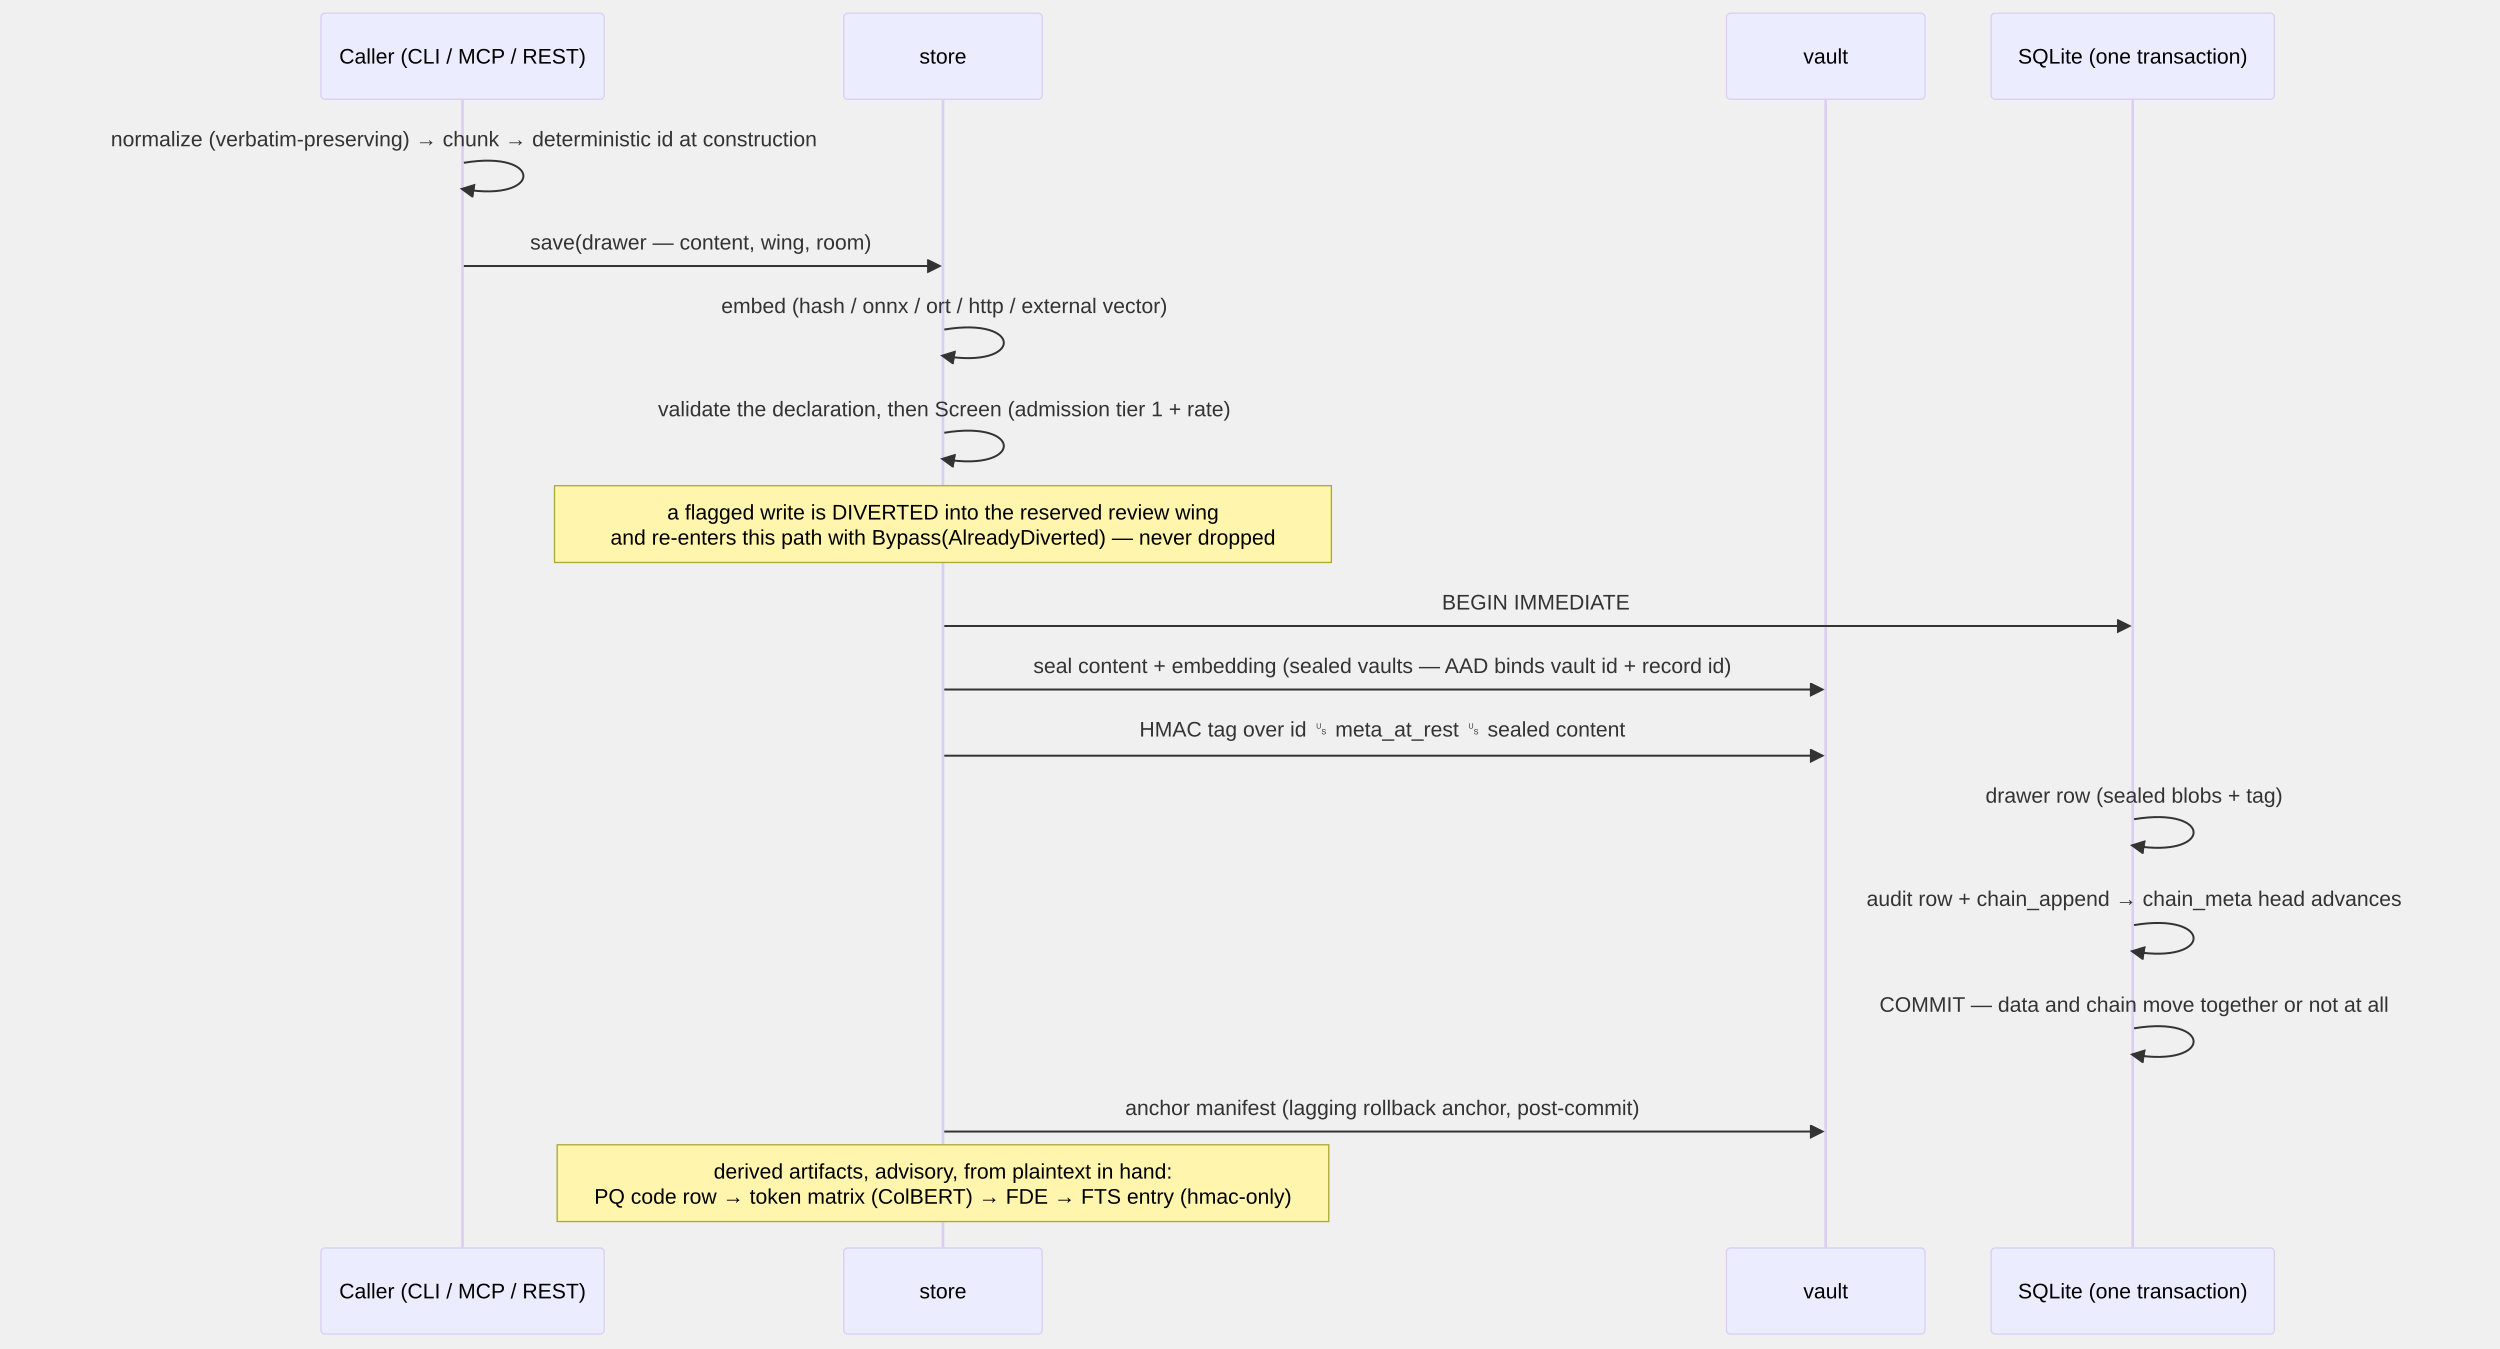
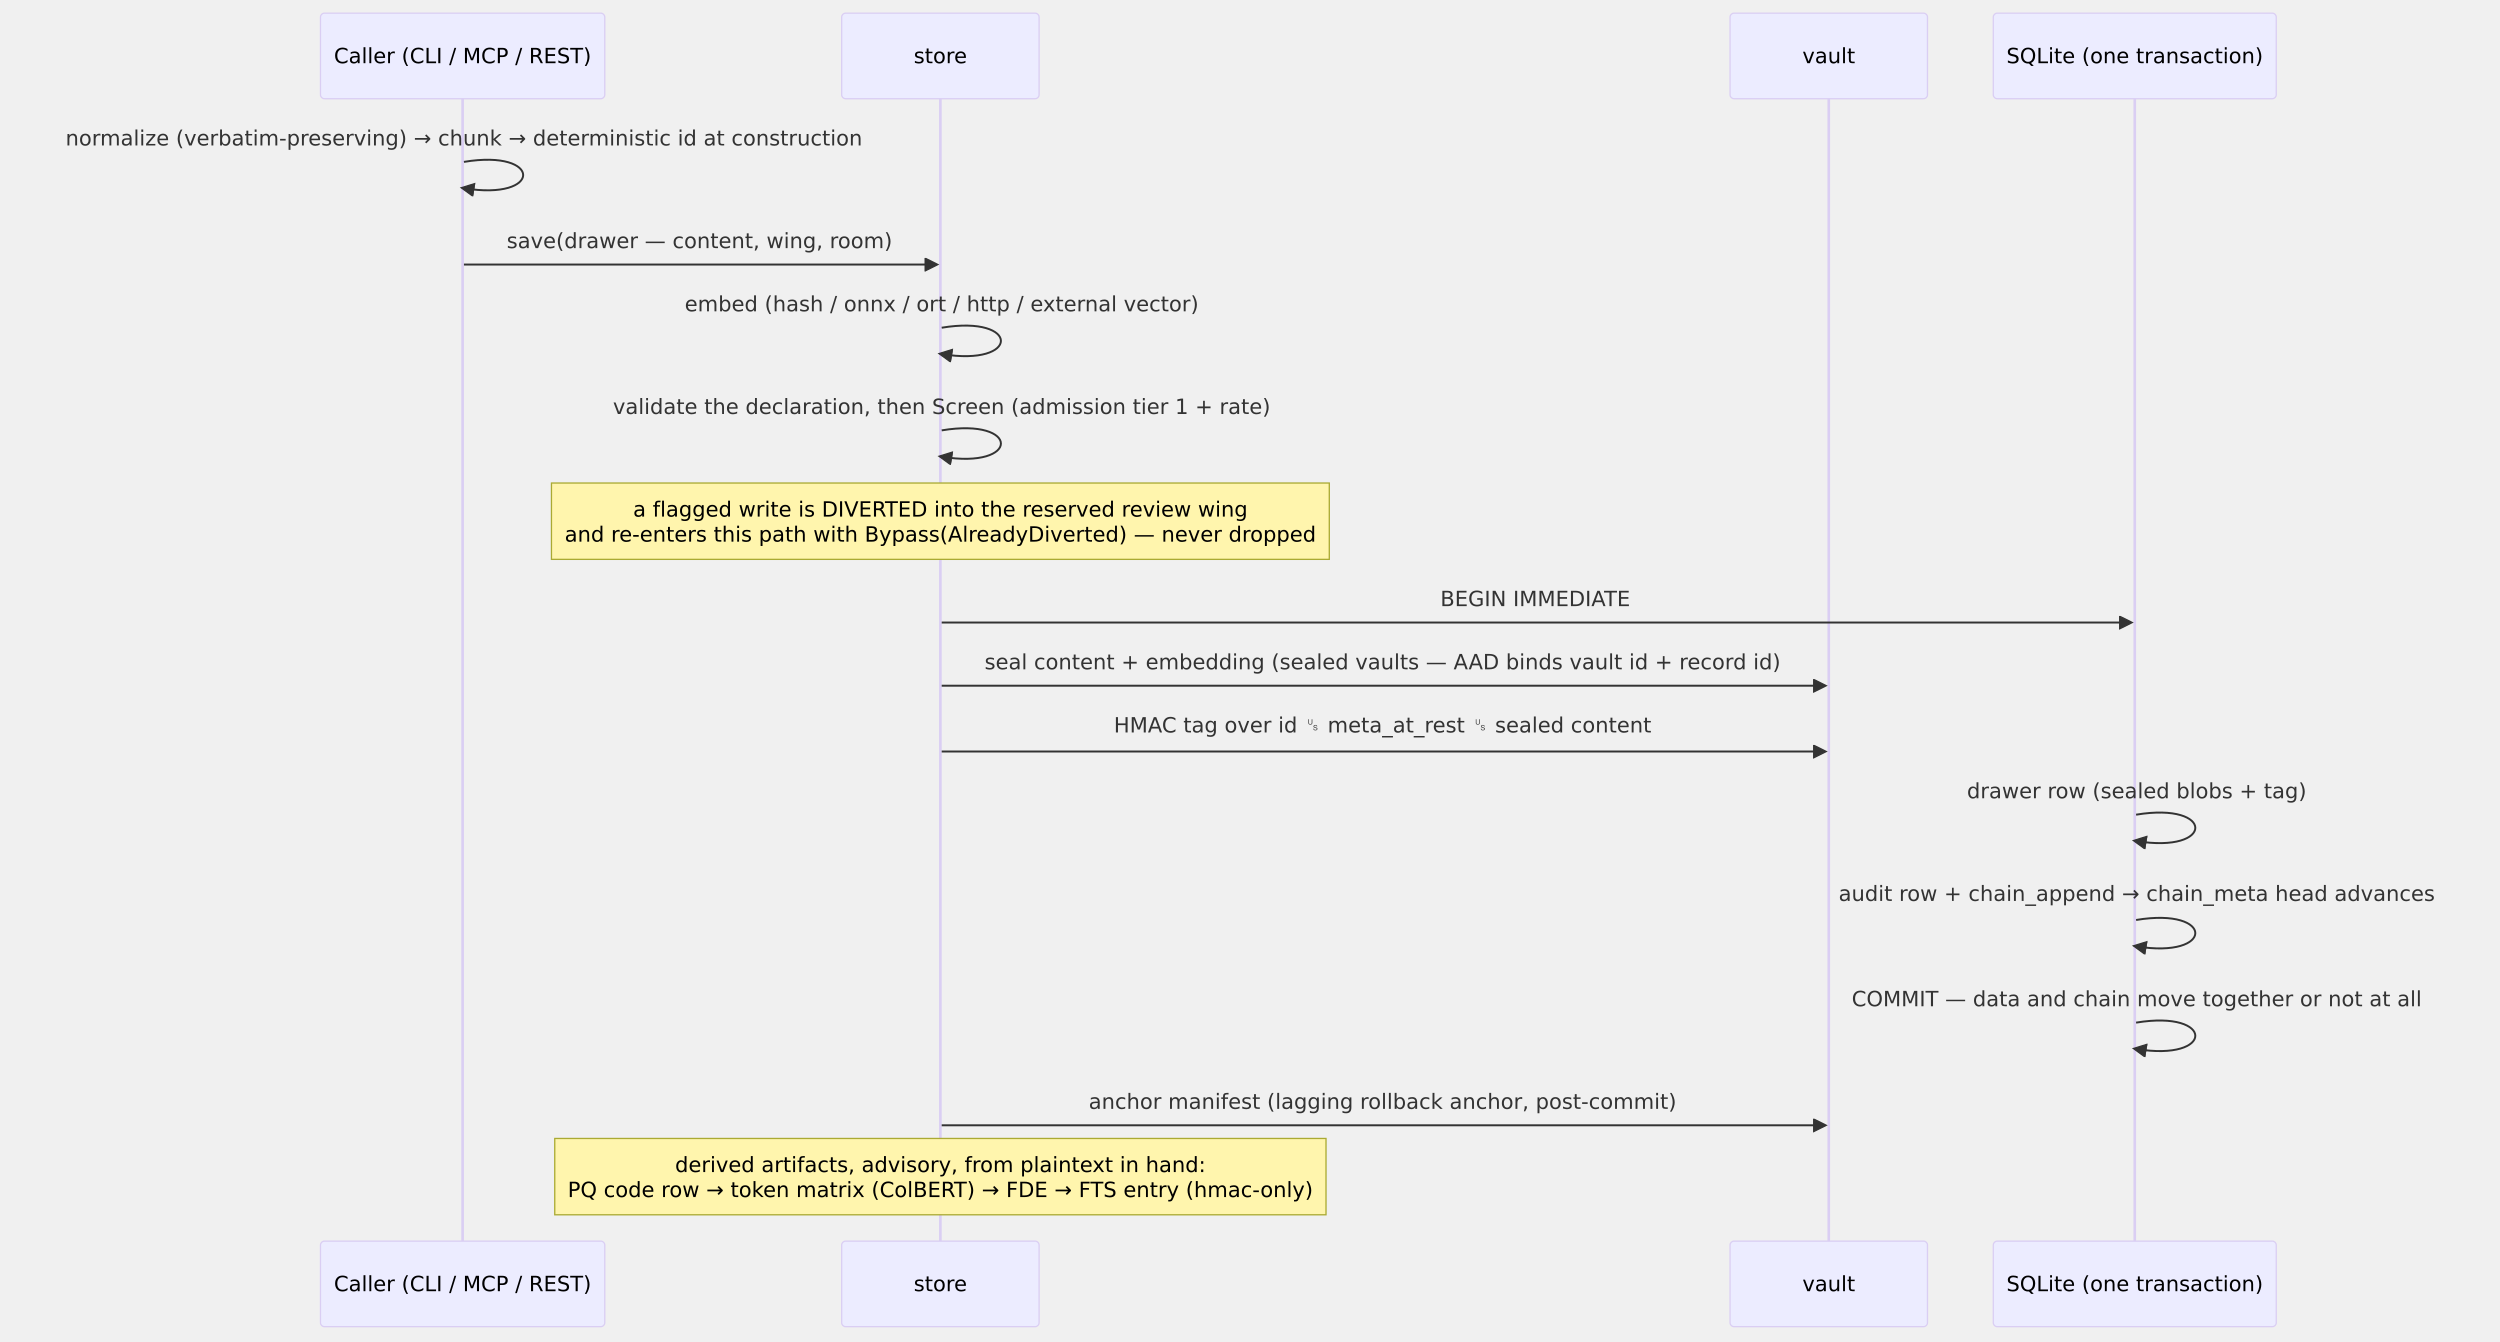
- <svg xmlns="http://www.w3.org/2000/svg" aria-roledescription="sequence" role="graphics-document document" viewBox="-242.5 -10 1889 1019" style="max-width: 1889px; background-color: white;" width="100%" id="my-svg">
+ <svg xmlns="http://www.w3.org/2000/svg" aria-roledescription="sequence" role="graphics-document document" viewBox="-243.5 -10 1899.5 1019" style="max-width: 1899.5px; background-color: white;" width="100%" id="my-svg">
  <g>
-     <rect class="actor actor-bottom" ry="3" rx="3" name="DB" height="65" width="214" stroke="#666" fill="#eaeaea" y="933" x="1262" />
-     <text style="text-anchor: middle; font-size: 16px; font-weight: 400;" class="actor" alignment-baseline="central" dominant-baseline="central" y="965.5" x="1369">
-       <tspan dy="0" x="1369">SQLite (one transaction)</tspan>
+     <rect class="actor actor-bottom" ry="3" rx="3" name="DB" height="65" width="215" stroke="#666" fill="#eaeaea" y="933" x="1271" />
+     <text style="text-anchor: middle; font-size: 16px; font-weight: 400; font-family: &quot;DejaVu Sans&quot;, &quot;Noto Sans&quot;, sans-serif;" class="actor" alignment-baseline="central" dominant-baseline="central" y="965.5" x="1378.5">
+       <tspan dy="0" x="1378.5">SQLite (one transaction)</tspan>
    </text>
  </g>
  <g>
-     <rect class="actor actor-bottom" ry="3" rx="3" name="V" height="65" width="150" stroke="#666" fill="#eaeaea" y="933" x="1062" />
-     <text style="text-anchor: middle; font-size: 16px; font-weight: 400;" class="actor" alignment-baseline="central" dominant-baseline="central" y="965.5" x="1137">
-       <tspan dy="0" x="1137">vault</tspan>
+     <rect class="actor actor-bottom" ry="3" rx="3" name="V" height="65" width="150" stroke="#666" fill="#eaeaea" y="933" x="1071" />
+     <text style="text-anchor: middle; font-size: 16px; font-weight: 400; font-family: &quot;DejaVu Sans&quot;, &quot;Noto Sans&quot;, sans-serif;" class="actor" alignment-baseline="central" dominant-baseline="central" y="965.5" x="1146">
+       <tspan dy="0" x="1146">vault</tspan>
    </text>
  </g>
  <g>
-     <rect class="actor actor-bottom" ry="3" rx="3" name="S" height="65" width="150" stroke="#666" fill="#eaeaea" y="933" x="395" />
-     <text style="text-anchor: middle; font-size: 16px; font-weight: 400;" class="actor" alignment-baseline="central" dominant-baseline="central" y="965.5" x="470">
-       <tspan dy="0" x="470">store</tspan>
+     <rect class="actor actor-bottom" ry="3" rx="3" name="S" height="65" width="150" stroke="#666" fill="#eaeaea" y="933" x="396" />
+     <text style="text-anchor: middle; font-size: 16px; font-weight: 400; font-family: &quot;DejaVu Sans&quot;, &quot;Noto Sans&quot;, sans-serif;" class="actor" alignment-baseline="central" dominant-baseline="central" y="965.5" x="471">
+       <tspan dy="0" x="471">store</tspan>
    </text>
  </g>
  <g>
-     <rect class="actor actor-bottom" ry="3" rx="3" name="C" height="65" width="214" stroke="#666" fill="#eaeaea" y="933" x="0" />
-     <text style="text-anchor: middle; font-size: 16px; font-weight: 400;" class="actor" alignment-baseline="central" dominant-baseline="central" y="965.5" x="107">
-       <tspan dy="0" x="107">Caller (CLI / MCP / REST)</tspan>
+     <rect class="actor actor-bottom" ry="3" rx="3" name="C" height="65" width="216" stroke="#666" fill="#eaeaea" y="933" x="0" />
+     <text style="text-anchor: middle; font-size: 16px; font-weight: 400; font-family: &quot;DejaVu Sans&quot;, &quot;Noto Sans&quot;, sans-serif;" class="actor" alignment-baseline="central" dominant-baseline="central" y="965.5" x="108">
+       <tspan dy="0" x="108">Caller (CLI / MCP / REST)</tspan>
    </text>
  </g>
  <g>
-     <line stroke="#999" stroke-width="0.5px" class="200" y2="933" x2="1369" y1="5" x1="1369" id="actor3" />
+     <line stroke="#999" stroke-width="0.5px" class="200" y2="933" x2="1378.5" y1="5" x1="1378.5" id="actor3" />
    <g id="root-3">
-       <rect class="actor actor-top" ry="3" rx="3" name="DB" height="65" width="214" stroke="#666" fill="#eaeaea" y="0" x="1262" />
-       <text style="text-anchor: middle; font-size: 16px; font-weight: 400;" class="actor" alignment-baseline="central" dominant-baseline="central" y="32.5" x="1369">
-         <tspan dy="0" x="1369">SQLite (one transaction)</tspan>
+       <rect class="actor actor-top" ry="3" rx="3" name="DB" height="65" width="215" stroke="#666" fill="#eaeaea" y="0" x="1271" />
+       <text style="text-anchor: middle; font-size: 16px; font-weight: 400; font-family: &quot;DejaVu Sans&quot;, &quot;Noto Sans&quot;, sans-serif;" class="actor" alignment-baseline="central" dominant-baseline="central" y="32.5" x="1378.5">
+         <tspan dy="0" x="1378.5">SQLite (one transaction)</tspan>
      </text>
    </g>
  </g>
  <g>
-     <line stroke="#999" stroke-width="0.5px" class="200" y2="933" x2="1137" y1="5" x1="1137" id="actor2" />
+     <line stroke="#999" stroke-width="0.5px" class="200" y2="933" x2="1146" y1="5" x1="1146" id="actor2" />
    <g id="root-2">
-       <rect class="actor actor-top" ry="3" rx="3" name="V" height="65" width="150" stroke="#666" fill="#eaeaea" y="0" x="1062" />
-       <text style="text-anchor: middle; font-size: 16px; font-weight: 400;" class="actor" alignment-baseline="central" dominant-baseline="central" y="32.5" x="1137">
-         <tspan dy="0" x="1137">vault</tspan>
+       <rect class="actor actor-top" ry="3" rx="3" name="V" height="65" width="150" stroke="#666" fill="#eaeaea" y="0" x="1071" />
+       <text style="text-anchor: middle; font-size: 16px; font-weight: 400; font-family: &quot;DejaVu Sans&quot;, &quot;Noto Sans&quot;, sans-serif;" class="actor" alignment-baseline="central" dominant-baseline="central" y="32.5" x="1146">
+         <tspan dy="0" x="1146">vault</tspan>
      </text>
    </g>
  </g>
  <g>
-     <line stroke="#999" stroke-width="0.5px" class="200" y2="933" x2="470" y1="5" x1="470" id="actor1" />
+     <line stroke="#999" stroke-width="0.5px" class="200" y2="933" x2="471" y1="5" x1="471" id="actor1" />
    <g id="root-1">
-       <rect class="actor actor-top" ry="3" rx="3" name="S" height="65" width="150" stroke="#666" fill="#eaeaea" y="0" x="395" />
-       <text style="text-anchor: middle; font-size: 16px; font-weight: 400;" class="actor" alignment-baseline="central" dominant-baseline="central" y="32.5" x="470">
-         <tspan dy="0" x="470">store</tspan>
+       <rect class="actor actor-top" ry="3" rx="3" name="S" height="65" width="150" stroke="#666" fill="#eaeaea" y="0" x="396" />
+       <text style="text-anchor: middle; font-size: 16px; font-weight: 400; font-family: &quot;DejaVu Sans&quot;, &quot;Noto Sans&quot;, sans-serif;" class="actor" alignment-baseline="central" dominant-baseline="central" y="32.5" x="471">
+         <tspan dy="0" x="471">store</tspan>
      </text>
    </g>
  </g>
  <g>
-     <line stroke="#999" stroke-width="0.5px" class="200" y2="933" x2="107" y1="5" x1="107" id="actor0" />
+     <line stroke="#999" stroke-width="0.5px" class="200" y2="933" x2="108" y1="5" x1="108" id="actor0" />
    <g id="root-0">
-       <rect class="actor actor-top" ry="3" rx="3" name="C" height="65" width="214" stroke="#666" fill="#eaeaea" y="0" x="0" />
-       <text style="text-anchor: middle; font-size: 16px; font-weight: 400;" class="actor" alignment-baseline="central" dominant-baseline="central" y="32.5" x="107">
-         <tspan dy="0" x="107">Caller (CLI / MCP / REST)</tspan>
+       <rect class="actor actor-top" ry="3" rx="3" name="C" height="65" width="216" stroke="#666" fill="#eaeaea" y="0" x="0" />
+       <text style="text-anchor: middle; font-size: 16px; font-weight: 400; font-family: &quot;DejaVu Sans&quot;, &quot;Noto Sans&quot;, sans-serif;" class="actor" alignment-baseline="central" dominant-baseline="central" y="32.5" x="108">
+         <tspan dy="0" x="108">Caller (CLI / MCP / REST)</tspan>
      </text>
    </g>
  </g>
-   <style>#my-svg{font-family:"trebuchet ms",verdana,arial,sans-serif;font-size:16px;fill:#333;}#my-svg .error-icon{fill:#552222;}#my-svg .error-text{fill:#552222;stroke:#552222;}#my-svg .edge-thickness-normal{stroke-width:2px;}#my-svg .edge-thickness-thick{stroke-width:3.5px;}#my-svg .edge-pattern-solid{stroke-dasharray:0;}#my-svg .edge-pattern-dashed{stroke-dasharray:3;}#my-svg .edge-pattern-dotted{stroke-dasharray:2;}#my-svg .marker{fill:#333333;stroke:#333333;}#my-svg .marker.cross{stroke:#333333;}#my-svg svg{font-family:"trebuchet ms",verdana,arial,sans-serif;font-size:16px;}#my-svg .actor{stroke:hsl(259.626, 59.777%, 87.902%);fill:#ECECFF;}#my-svg text.actor&gt;tspan{fill:black;stroke:none;}#my-svg .actor-line{stroke:grey;}#my-svg .messageLine0{stroke-width:1.5;stroke-dasharray:none;stroke:#333;}#my-svg .messageLine1{stroke-width:1.5;stroke-dasharray:2,2;stroke:#333;}#my-svg #arrowhead path{fill:#333;stroke:#333;}#my-svg .sequenceNumber{fill:white;}#my-svg #sequencenumber{fill:#333;}#my-svg #crosshead path{fill:#333;stroke:#333;}#my-svg .messageText{fill:#333;stroke:none;}#my-svg .labelBox{stroke:hsl(259.626, 59.777%, 87.902%);fill:#ECECFF;}#my-svg .labelText,#my-svg .labelText&gt;tspan{fill:black;stroke:none;}#my-svg .loopText,#my-svg .loopText&gt;tspan{fill:black;stroke:none;}#my-svg .loopLine{stroke-width:2px;stroke-dasharray:2,2;stroke:hsl(259.626, 59.777%, 87.902%);fill:hsl(259.626, 59.777%, 87.902%);}#my-svg .note{stroke:#aaaa33;fill:#fff5ad;}#my-svg .noteText,#my-svg .noteText&gt;tspan{fill:black;stroke:none;}#my-svg .activation0{fill:#f4f4f4;stroke:#666;}#my-svg .activation1{fill:#f4f4f4;stroke:#666;}#my-svg .activation2{fill:#f4f4f4;stroke:#666;}#my-svg .actorPopupMenu{position:absolute;}#my-svg .actorPopupMenuPanel{position:absolute;fill:#ECECFF;box-shadow:0px 8px 16px 0px rgba(0,0,0,0.2);filter:drop-shadow(3px 5px 2px rgb(0 0 0 / 0.4));}#my-svg .actor-man line{stroke:hsl(259.626, 59.777%, 87.902%);fill:#ECECFF;}#my-svg .actor-man circle,#my-svg line{stroke:hsl(259.626, 59.777%, 87.902%);fill:#ECECFF;stroke-width:2px;}#my-svg :root{--mermaid-font-family:"trebuchet ms",verdana,arial,sans-serif;}</style>
+   <style>#my-svg{font-family:"DejaVu Sans","Noto Sans",sans-serif;font-size:16px;fill:#333;}#my-svg .error-icon{fill:#552222;}#my-svg .error-text{fill:#552222;stroke:#552222;}#my-svg .edge-thickness-normal{stroke-width:2px;}#my-svg .edge-thickness-thick{stroke-width:3.5px;}#my-svg .edge-pattern-solid{stroke-dasharray:0;}#my-svg .edge-pattern-dashed{stroke-dasharray:3;}#my-svg .edge-pattern-dotted{stroke-dasharray:2;}#my-svg .marker{fill:#333333;stroke:#333333;}#my-svg .marker.cross{stroke:#333333;}#my-svg svg{font-family:"DejaVu Sans","Noto Sans",sans-serif;font-size:16px;}#my-svg .actor{stroke:hsl(259.626, 59.777%, 87.902%);fill:#ECECFF;}#my-svg text.actor&gt;tspan{fill:black;stroke:none;}#my-svg .actor-line{stroke:grey;}#my-svg .messageLine0{stroke-width:1.5;stroke-dasharray:none;stroke:#333;}#my-svg .messageLine1{stroke-width:1.5;stroke-dasharray:2,2;stroke:#333;}#my-svg #arrowhead path{fill:#333;stroke:#333;}#my-svg .sequenceNumber{fill:white;}#my-svg #sequencenumber{fill:#333;}#my-svg #crosshead path{fill:#333;stroke:#333;}#my-svg .messageText{fill:#333;stroke:none;}#my-svg .labelBox{stroke:hsl(259.626, 59.777%, 87.902%);fill:#ECECFF;}#my-svg .labelText,#my-svg .labelText&gt;tspan{fill:black;stroke:none;}#my-svg .loopText,#my-svg .loopText&gt;tspan{fill:black;stroke:none;}#my-svg .loopLine{stroke-width:2px;stroke-dasharray:2,2;stroke:hsl(259.626, 59.777%, 87.902%);fill:hsl(259.626, 59.777%, 87.902%);}#my-svg .note{stroke:#aaaa33;fill:#fff5ad;}#my-svg .noteText,#my-svg .noteText&gt;tspan{fill:black;stroke:none;}#my-svg .activation0{fill:#f4f4f4;stroke:#666;}#my-svg .activation1{fill:#f4f4f4;stroke:#666;}#my-svg .activation2{fill:#f4f4f4;stroke:#666;}#my-svg .actorPopupMenu{position:absolute;}#my-svg .actorPopupMenuPanel{position:absolute;fill:#ECECFF;box-shadow:0px 8px 16px 0px rgba(0,0,0,0.2);filter:drop-shadow(3px 5px 2px rgb(0 0 0 / 0.4));}#my-svg .actor-man line{stroke:hsl(259.626, 59.777%, 87.902%);fill:#ECECFF;}#my-svg .actor-man circle,#my-svg line{stroke:hsl(259.626, 59.777%, 87.902%);fill:#ECECFF;stroke-width:2px;}#my-svg :root{--mermaid-font-family:"DejaVu Sans","Noto Sans",sans-serif;}</style>
  <g />
  <defs>
    <symbol height="24" width="24" id="computer">
      <path d="M2 2v13h20v-13h-20zm18 11h-16v-9h16v9zm-10.228 6l.466-1h3.524l.467 1h-4.457zm14.228 3h-24l2-6h2.104l-1.33 4h18.45l-1.297-4h2.073l2 6zm-5-10h-14v-7h14v7z" transform="scale(.5)" />
    </symbol>
  </defs>
  <defs>
    <symbol clip-rule="evenodd" fill-rule="evenodd" id="database">
      <path d="M12.258.001l.256.004.255.005.253.008.251.01.249.012.247.015.246.016.242.019.241.02.239.023.236.024.233.027.231.028.229.031.225.032.223.034.22.036.217.038.214.04.211.041.208.043.205.045.201.046.198.048.194.05.191.051.187.053.183.054.18.056.175.057.172.059.168.06.163.061.16.063.155.064.15.066.074.033.073.033.071.034.07.034.069.035.068.035.067.035.066.035.064.036.064.036.062.036.06.036.06.037.058.037.058.037.055.038.055.038.053.038.052.038.051.039.05.039.048.039.047.039.045.04.044.04.043.04.041.04.04.041.039.041.037.041.036.041.034.041.033.042.032.042.03.042.029.042.027.042.026.043.024.043.023.043.021.043.02.043.018.044.017.043.015.044.013.044.012.044.011.045.009.044.007.045.006.045.004.045.002.045.001.045v17l-.001.045-.002.045-.004.045-.006.045-.007.045-.009.044-.011.045-.012.044-.013.044-.015.044-.017.043-.018.044-.02.043-.021.043-.023.043-.024.043-.026.043-.027.042-.029.042-.03.042-.032.042-.033.042-.034.041-.036.041-.037.041-.039.041-.04.041-.041.04-.043.04-.044.04-.045.04-.047.039-.048.039-.05.039-.051.039-.052.038-.053.038-.055.038-.055.038-.058.037-.058.037-.06.037-.06.036-.062.036-.064.036-.064.036-.066.035-.067.035-.068.035-.069.035-.07.034-.071.034-.073.033-.074.033-.15.066-.155.064-.16.063-.163.061-.168.06-.172.059-.175.057-.18.056-.183.054-.187.053-.191.051-.194.05-.198.048-.201.046-.205.045-.208.043-.211.041-.214.04-.217.038-.22.036-.223.034-.225.032-.229.031-.231.028-.233.027-.236.024-.239.023-.241.02-.242.019-.246.016-.247.015-.249.012-.251.01-.253.008-.255.005-.256.004-.258.001-.258-.001-.256-.004-.255-.005-.253-.008-.251-.01-.249-.012-.247-.015-.245-.016-.243-.019-.241-.02-.238-.023-.236-.024-.234-.027-.231-.028-.228-.031-.226-.032-.223-.034-.22-.036-.217-.038-.214-.04-.211-.041-.208-.043-.204-.045-.201-.046-.198-.048-.195-.05-.19-.051-.187-.053-.184-.054-.179-.056-.176-.057-.172-.059-.167-.06-.164-.061-.159-.063-.155-.064-.151-.066-.074-.033-.072-.033-.072-.034-.07-.034-.069-.035-.068-.035-.067-.035-.066-.035-.064-.036-.063-.036-.062-.036-.061-.036-.06-.037-.058-.037-.057-.037-.056-.038-.055-.038-.053-.038-.052-.038-.051-.039-.049-.039-.049-.039-.046-.039-.046-.04-.044-.04-.043-.04-.041-.04-.04-.041-.039-.041-.037-.041-.036-.041-.034-.041-.033-.042-.032-.042-.03-.042-.029-.042-.027-.042-.026-.043-.024-.043-.023-.043-.021-.043-.02-.043-.018-.044-.017-.043-.015-.044-.013-.044-.012-.044-.011-.045-.009-.044-.007-.045-.006-.045-.004-.045-.002-.045-.001-.045v-17l.001-.045.002-.045.004-.045.006-.045.007-.045.009-.044.011-.045.012-.044.013-.044.015-.044.017-.043.018-.044.02-.043.021-.043.023-.043.024-.043.026-.043.027-.042.029-.042.03-.042.032-.042.033-.042.034-.041.036-.041.037-.041.039-.041.04-.041.041-.04.043-.04.044-.04.046-.04.046-.039.049-.039.049-.039.051-.039.052-.038.053-.038.055-.038.056-.038.057-.037.058-.037.06-.037.061-.036.062-.036.063-.036.064-.036.066-.035.067-.035.068-.035.069-.035.07-.034.072-.034.072-.033.074-.033.151-.066.155-.064.159-.063.164-.061.167-.06.172-.059.176-.057.179-.056.184-.054.187-.053.19-.051.195-.05.198-.048.201-.046.204-.045.208-.043.211-.041.214-.04.217-.038.22-.036.223-.034.226-.032.228-.031.231-.028.234-.027.236-.024.238-.023.241-.02.243-.019.245-.016.247-.015.249-.012.251-.01.253-.008.255-.005.256-.004.258-.001.258.001zm-9.258 20.499v.01l.001.021.003.021.004.022.005.021.006.022.007.022.009.023.01.022.011.023.012.023.013.023.015.023.016.024.017.023.018.024.019.024.021.024.022.025.023.024.024.025.052.049.056.05.061.051.066.051.07.051.075.051.079.052.084.052.088.052.092.052.097.052.102.051.105.052.11.052.114.051.119.051.123.051.127.05.131.05.135.05.139.048.144.049.147.047.152.047.155.047.16.045.163.045.167.043.171.043.176.041.178.041.183.039.187.039.19.037.194.035.197.035.202.033.204.031.209.03.212.029.216.027.219.025.222.024.226.021.23.02.233.018.236.016.24.015.243.012.246.01.249.008.253.005.256.004.259.001.26-.001.257-.004.254-.005.25-.008.247-.011.244-.012.241-.014.237-.016.233-.018.231-.021.226-.021.224-.024.22-.026.216-.027.212-.028.21-.031.205-.031.202-.034.198-.034.194-.036.191-.037.187-.039.183-.04.179-.04.175-.042.172-.043.168-.044.163-.045.16-.046.155-.046.152-.047.148-.048.143-.049.139-.049.136-.05.131-.05.126-.05.123-.051.118-.052.114-.051.11-.052.106-.052.101-.052.096-.052.092-.052.088-.053.083-.051.079-.052.074-.052.07-.051.065-.051.06-.051.056-.05.051-.05.023-.024.023-.025.021-.024.02-.024.019-.024.018-.024.017-.024.015-.023.014-.024.013-.023.012-.023.01-.023.01-.022.008-.022.006-.022.006-.022.004-.022.004-.021.001-.021.001-.021v-4.127l-.077.055-.08.053-.083.054-.085.053-.087.052-.09.052-.093.051-.095.05-.097.05-.1.049-.102.049-.105.048-.106.047-.109.047-.111.046-.114.045-.115.045-.118.044-.12.043-.122.042-.124.042-.126.041-.128.04-.13.04-.132.038-.134.038-.135.037-.138.037-.139.035-.142.035-.143.034-.144.033-.147.032-.148.031-.15.03-.151.03-.153.029-.154.027-.156.027-.158.026-.159.025-.161.024-.162.023-.163.022-.165.021-.166.02-.167.019-.169.018-.169.017-.171.016-.173.015-.173.014-.175.013-.175.012-.177.011-.178.01-.179.008-.179.008-.181.006-.182.005-.182.004-.184.003-.184.002h-.37l-.184-.002-.184-.003-.182-.004-.182-.005-.181-.006-.179-.008-.179-.008-.178-.01-.176-.011-.176-.012-.175-.013-.173-.014-.172-.015-.171-.016-.17-.017-.169-.018-.167-.019-.166-.02-.165-.021-.163-.022-.162-.023-.161-.024-.159-.025-.157-.026-.156-.027-.155-.027-.153-.029-.151-.03-.15-.03-.148-.031-.146-.032-.145-.033-.143-.034-.141-.035-.14-.035-.137-.037-.136-.037-.134-.038-.132-.038-.13-.04-.128-.04-.126-.041-.124-.042-.122-.042-.12-.044-.117-.043-.116-.045-.113-.045-.112-.046-.109-.047-.106-.047-.105-.048-.102-.049-.1-.049-.097-.05-.095-.05-.093-.052-.09-.051-.087-.052-.085-.053-.083-.054-.08-.054-.077-.054v4.127zm0-5.654v.011l.001.021.003.021.004.021.005.022.006.022.007.022.009.022.01.022.011.023.012.023.013.023.015.024.016.023.017.024.018.024.019.024.021.024.022.024.023.025.024.024.052.05.056.05.061.05.066.051.07.051.075.052.079.051.084.052.088.052.092.052.097.052.102.052.105.052.11.051.114.051.119.052.123.05.127.051.131.05.135.049.139.049.144.048.147.048.152.047.155.046.16.045.163.045.167.044.171.042.176.042.178.04.183.04.187.038.19.037.194.036.197.034.202.033.204.032.209.03.212.028.216.027.219.025.222.024.226.022.23.02.233.018.236.016.24.014.243.012.246.01.249.008.253.006.256.003.259.001.26-.001.257-.003.254-.006.25-.008.247-.01.244-.012.241-.015.237-.016.233-.018.231-.02.226-.022.224-.024.22-.025.216-.027.212-.029.21-.03.205-.032.202-.033.198-.035.194-.036.191-.037.187-.039.183-.039.179-.041.175-.042.172-.043.168-.044.163-.045.16-.045.155-.047.152-.047.148-.048.143-.048.139-.05.136-.049.131-.05.126-.051.123-.051.118-.051.114-.052.11-.052.106-.052.101-.052.096-.052.092-.052.088-.052.083-.052.079-.052.074-.051.07-.052.065-.051.06-.05.056-.051.051-.049.023-.025.023-.024.021-.025.02-.024.019-.024.018-.024.017-.024.015-.023.014-.023.013-.024.012-.022.01-.023.01-.023.008-.022.006-.022.006-.022.004-.021.004-.022.001-.021.001-.021v-4.139l-.077.054-.08.054-.083.054-.085.052-.087.053-.09.051-.093.051-.095.051-.097.05-.1.049-.102.049-.105.048-.106.047-.109.047-.111.046-.114.045-.115.044-.118.044-.12.044-.122.042-.124.042-.126.041-.128.04-.13.039-.132.039-.134.038-.135.037-.138.036-.139.036-.142.035-.143.033-.144.033-.147.033-.148.031-.15.03-.151.03-.153.028-.154.028-.156.027-.158.026-.159.025-.161.024-.162.023-.163.022-.165.021-.166.02-.167.019-.169.018-.169.017-.171.016-.173.015-.173.014-.175.013-.175.012-.177.011-.178.009-.179.009-.179.007-.181.007-.182.005-.182.004-.184.003-.184.002h-.37l-.184-.002-.184-.003-.182-.004-.182-.005-.181-.007-.179-.007-.179-.009-.178-.009-.176-.011-.176-.012-.175-.013-.173-.014-.172-.015-.171-.016-.17-.017-.169-.018-.167-.019-.166-.02-.165-.021-.163-.022-.162-.023-.161-.024-.159-.025-.157-.026-.156-.027-.155-.028-.153-.028-.151-.03-.15-.03-.148-.031-.146-.033-.145-.033-.143-.033-.141-.035-.14-.036-.137-.036-.136-.037-.134-.038-.132-.039-.13-.039-.128-.04-.126-.041-.124-.042-.122-.043-.12-.043-.117-.044-.116-.044-.113-.046-.112-.046-.109-.046-.106-.047-.105-.048-.102-.049-.1-.049-.097-.05-.095-.051-.093-.051-.09-.051-.087-.053-.085-.052-.083-.054-.08-.054-.077-.054v4.139zm0-5.666v.011l.001.02.003.022.004.021.005.022.006.021.007.022.009.023.01.022.011.023.012.023.013.023.015.023.016.024.017.024.018.023.019.024.021.025.022.024.023.024.024.025.052.05.056.05.061.05.066.051.07.051.075.052.079.051.084.052.088.052.092.052.097.052.102.052.105.051.11.052.114.051.119.051.123.051.127.05.131.05.135.05.139.049.144.048.147.048.152.047.155.046.16.045.163.045.167.043.171.043.176.042.178.04.183.04.187.038.19.037.194.036.197.034.202.033.204.032.209.03.212.028.216.027.219.025.222.024.226.021.23.02.233.018.236.017.24.014.243.012.246.01.249.008.253.006.256.003.259.001.26-.001.257-.003.254-.006.25-.008.247-.01.244-.013.241-.014.237-.016.233-.018.231-.02.226-.022.224-.024.22-.025.216-.027.212-.029.21-.03.205-.032.202-.033.198-.035.194-.036.191-.037.187-.039.183-.039.179-.041.175-.042.172-.043.168-.044.163-.045.16-.045.155-.047.152-.047.148-.048.143-.049.139-.049.136-.049.131-.051.126-.05.123-.051.118-.052.114-.051.11-.052.106-.052.101-.052.096-.052.092-.052.088-.052.083-.052.079-.052.074-.052.07-.051.065-.051.06-.051.056-.05.051-.049.023-.025.023-.025.021-.024.02-.024.019-.024.018-.024.017-.024.015-.023.014-.024.013-.023.012-.023.01-.022.01-.023.008-.022.006-.022.006-.022.004-.022.004-.021.001-.021.001-.021v-4.153l-.077.054-.08.054-.083.053-.085.053-.087.053-.09.051-.093.051-.095.051-.097.05-.1.049-.102.048-.105.048-.106.048-.109.046-.111.046-.114.046-.115.044-.118.044-.12.043-.122.043-.124.042-.126.041-.128.04-.13.039-.132.039-.134.038-.135.037-.138.036-.139.036-.142.034-.143.034-.144.033-.147.032-.148.032-.15.03-.151.03-.153.028-.154.028-.156.027-.158.026-.159.024-.161.024-.162.023-.163.023-.165.021-.166.02-.167.019-.169.018-.169.017-.171.016-.173.015-.173.014-.175.013-.175.012-.177.01-.178.01-.179.009-.179.007-.181.006-.182.006-.182.004-.184.003-.184.001-.185.001-.185-.001-.184-.001-.184-.003-.182-.004-.182-.006-.181-.006-.179-.007-.179-.009-.178-.01-.176-.01-.176-.012-.175-.013-.173-.014-.172-.015-.171-.016-.17-.017-.169-.018-.167-.019-.166-.02-.165-.021-.163-.023-.162-.023-.161-.024-.159-.024-.157-.026-.156-.027-.155-.028-.153-.028-.151-.03-.15-.03-.148-.032-.146-.032-.145-.033-.143-.034-.141-.034-.14-.036-.137-.036-.136-.037-.134-.038-.132-.039-.13-.039-.128-.041-.126-.041-.124-.041-.122-.043-.12-.043-.117-.044-.116-.044-.113-.046-.112-.046-.109-.046-.106-.048-.105-.048-.102-.048-.1-.05-.097-.049-.095-.051-.093-.051-.09-.052-.087-.052-.085-.053-.083-.053-.08-.054-.077-.054v4.153zm8.74-8.179l-.257.004-.254.005-.25.008-.247.011-.244.012-.241.014-.237.016-.233.018-.231.021-.226.022-.224.023-.22.026-.216.027-.212.028-.21.031-.205.032-.202.033-.198.034-.194.036-.191.038-.187.038-.183.04-.179.041-.175.042-.172.043-.168.043-.163.045-.16.046-.155.046-.152.048-.148.048-.143.048-.139.049-.136.05-.131.05-.126.051-.123.051-.118.051-.114.052-.11.052-.106.052-.101.052-.096.052-.092.052-.088.052-.083.052-.079.052-.074.051-.07.052-.065.051-.06.05-.056.05-.051.05-.023.025-.023.024-.021.024-.02.025-.019.024-.018.024-.017.023-.015.024-.014.023-.013.023-.012.023-.01.023-.01.022-.008.022-.006.023-.006.021-.004.022-.004.021-.001.021-.001.021.001.021.001.021.004.021.004.022.006.021.006.023.008.022.01.022.01.023.012.023.013.023.014.023.015.024.017.023.018.024.019.024.02.025.021.024.023.024.023.025.051.05.056.05.06.05.065.051.07.052.074.051.079.052.083.052.088.052.092.052.096.052.101.052.106.052.11.052.114.052.118.051.123.051.126.051.131.05.136.05.139.049.143.048.148.048.152.048.155.046.16.046.163.045.168.043.172.043.175.042.179.041.183.04.187.038.191.038.194.036.198.034.202.033.205.032.21.031.212.028.216.027.22.026.224.023.226.022.231.021.233.018.237.016.241.014.244.012.247.011.25.008.254.005.257.004.26.001.26-.001.257-.004.254-.005.25-.008.247-.011.244-.012.241-.014.237-.016.233-.018.231-.021.226-.022.224-.023.22-.026.216-.027.212-.028.21-.031.205-.032.202-.033.198-.034.194-.036.191-.038.187-.038.183-.04.179-.041.175-.042.172-.043.168-.043.163-.045.16-.046.155-.046.152-.048.148-.048.143-.048.139-.049.136-.05.131-.05.126-.051.123-.051.118-.051.114-.052.11-.052.106-.052.101-.052.096-.052.092-.052.088-.052.083-.052.079-.052.074-.051.07-.052.065-.051.06-.05.056-.05.051-.05.023-.025.023-.024.021-.024.02-.025.019-.024.018-.024.017-.023.015-.024.014-.023.013-.023.012-.023.01-.023.01-.022.008-.022.006-.023.006-.021.004-.022.004-.021.001-.021.001-.021-.001-.021-.001-.021-.004-.021-.004-.022-.006-.021-.006-.023-.008-.022-.01-.022-.01-.023-.012-.023-.013-.023-.014-.023-.015-.024-.017-.023-.018-.024-.019-.024-.02-.025-.021-.024-.023-.024-.023-.025-.051-.05-.056-.05-.06-.05-.065-.051-.07-.052-.074-.051-.079-.052-.083-.052-.088-.052-.092-.052-.096-.052-.101-.052-.106-.052-.11-.052-.114-.052-.118-.051-.123-.051-.126-.051-.131-.05-.136-.05-.139-.049-.143-.048-.148-.048-.152-.048-.155-.046-.16-.046-.163-.045-.168-.043-.172-.043-.175-.042-.179-.041-.183-.04-.187-.038-.191-.038-.194-.036-.198-.034-.202-.033-.205-.032-.21-.031-.212-.028-.216-.027-.22-.026-.224-.023-.226-.022-.231-.021-.233-.018-.237-.016-.241-.014-.244-.012-.247-.011-.25-.008-.254-.005-.257-.004-.26-.001-.26.001z" transform="scale(.5)" />
    </symbol>
  </defs>
  <defs>
    <symbol height="24" width="24" id="clock">
      <path d="M12 2c5.514 0 10 4.486 10 10s-4.486 10-10 10-10-4.486-10-10 4.486-10 10-10zm0-2c-6.627 0-12 5.373-12 12s5.373 12 12 12 12-5.373 12-12-5.373-12-12-12zm5.848 12.459c.202.038.202.333.001.372-1.907.361-6.045 1.111-6.547 1.111-.719 0-1.301-.582-1.301-1.301 0-.512.77-5.447 1.125-7.445.034-.192.312-.181.343.014l.985 6.238 5.394 1.011z" transform="scale(.5)" />
    </symbol>
  </defs>
  <defs>
    <marker orient="auto" markerHeight="12" markerWidth="12" markerUnits="userSpaceOnUse" refY="5" refX="7.9" id="arrowhead">
      <path d="M 0 0 L 10 5 L 0 10 z" />
    </marker>
  </defs>
  <defs>
    <marker refY="4.5" refX="4" orient="auto" markerHeight="8" markerWidth="15" id="crosshead">
      <path style="stroke-dasharray: 0, 0;" d="M 1,2 L 6,7 M 6,2 L 1,7" stroke-width="1pt" stroke="#000000" fill="none" />
    </marker>
  </defs>
  <defs>
    <marker orient="auto" markerHeight="28" markerWidth="20" refY="7" refX="15.5" id="filled-head">
      <path d="M 18,7 L9,13 L14,7 L9,1 Z" />
    </marker>
  </defs>
  <defs>
    <marker orient="auto" markerHeight="40" markerWidth="60" refY="15" refX="15" id="sequencenumber">
      <circle r="6" cy="15" cx="15" />
    </marker>
  </defs>
  <g>
-     <rect class="note" ry="0" rx="0" height="58" width="587" stroke="#666" fill="#EDF2AE" y="357" x="176.5" />
-     <text style="font-size: 16px; font-weight: 400;" dy="1em" class="noteText" alignment-baseline="middle" dominant-baseline="middle" text-anchor="middle" y="362" x="470">
-       <tspan x="470">a flagged write is DIVERTED into the reserved review wing</tspan>
+     <rect class="note" ry="0" rx="0" height="58" width="591" stroke="#666" fill="#EDF2AE" y="357" x="175.5" />
+     <text style="font-family: &quot;DejaVu Sans&quot;, &quot;Noto Sans&quot;, sans-serif; font-size: 16px; font-weight: 400;" dy="1em" class="noteText" alignment-baseline="middle" dominant-baseline="middle" text-anchor="middle" y="362" x="471">
+       <tspan x="471">a flagged write is DIVERTED into the reserved review wing</tspan>
    </text>
-     <text style="font-size: 16px; font-weight: 400;" dy="1em" class="noteText" alignment-baseline="middle" dominant-baseline="middle" text-anchor="middle" y="381" x="470">
-       <tspan x="470">and re-enters this path with Bypass(AlreadyDiverted) — never dropped</tspan>
+     <text style="font-family: &quot;DejaVu Sans&quot;, &quot;Noto Sans&quot;, sans-serif; font-size: 16px; font-weight: 400;" dy="1em" class="noteText" alignment-baseline="middle" dominant-baseline="middle" text-anchor="middle" y="381" x="471">
+       <tspan x="471">and re-enters this path with Bypass(AlreadyDiverted) — never dropped</tspan>
    </text>
  </g>
  <g>
-     <rect class="note" ry="0" rx="0" height="58" width="583" stroke="#666" fill="#EDF2AE" y="855" x="178.5" />
-     <text style="font-size: 16px; font-weight: 400;" dy="1em" class="noteText" alignment-baseline="middle" dominant-baseline="middle" text-anchor="middle" y="860" x="470">
-       <tspan x="470">derived artifacts, advisory, from plaintext in hand:</tspan>
+     <rect class="note" ry="0" rx="0" height="58" width="586" stroke="#666" fill="#EDF2AE" y="855" x="178" />
+     <text style="font-family: &quot;DejaVu Sans&quot;, &quot;Noto Sans&quot;, sans-serif; font-size: 16px; font-weight: 400;" dy="1em" class="noteText" alignment-baseline="middle" dominant-baseline="middle" text-anchor="middle" y="860" x="471">
+       <tspan x="471">derived artifacts, advisory, from plaintext in hand:</tspan>
    </text>
-     <text style="font-size: 16px; font-weight: 400;" dy="1em" class="noteText" alignment-baseline="middle" dominant-baseline="middle" text-anchor="middle" y="879" x="470">
-       <tspan x="470">PQ code row → token matrix (ColBERT) → FDE → FTS entry (hmac-only)</tspan>
+     <text style="font-family: &quot;DejaVu Sans&quot;, &quot;Noto Sans&quot;, sans-serif; font-size: 16px; font-weight: 400;" dy="1em" class="noteText" alignment-baseline="middle" dominant-baseline="middle" text-anchor="middle" y="879" x="471">
+       <tspan x="471">PQ code row → token matrix (ColBERT) → FDE → FTS entry (hmac-only)</tspan>
    </text>
  </g>
-   <text style="font-size: 16px; font-weight: 400;" dy="1em" class="messageText" alignment-baseline="middle" dominant-baseline="middle" text-anchor="middle" y="80" x="108">normalize (verbatim-preserving) → chunk → deterministic id at construction</text>
-   <path style="fill: none;" marker-end="url(#arrowhead)" stroke="none" stroke-width="2" class="messageLine0" d="M 108,113 C 168,103 168,143 108,133" />
-   <text style="font-size: 16px; font-weight: 400;" dy="1em" class="messageText" alignment-baseline="middle" dominant-baseline="middle" text-anchor="middle" y="158" x="287">save(drawer — content, wing, room)</text>
-   <line style="fill: none;" marker-end="url(#arrowhead)" stroke="none" stroke-width="2" class="messageLine0" y2="191" x2="466" y1="191" x1="108" />
-   <text style="font-size: 16px; font-weight: 400;" dy="1em" class="messageText" alignment-baseline="middle" dominant-baseline="middle" text-anchor="middle" y="206" x="471">embed (hash / onnx / ort / http / external vector)</text>
-   <path style="fill: none;" marker-end="url(#arrowhead)" stroke="none" stroke-width="2" class="messageLine0" d="M 471,239 C 531,229 531,269 471,259" />
-   <text style="font-size: 16px; font-weight: 400;" dy="1em" class="messageText" alignment-baseline="middle" dominant-baseline="middle" text-anchor="middle" y="284" x="471">validate the declaration, then Screen (admission tier 1 + rate)</text>
-   <path style="fill: none;" marker-end="url(#arrowhead)" stroke="none" stroke-width="2" class="messageLine0" d="M 471,317 C 531,307 531,347 471,337" />
-   <text style="font-size: 16px; font-weight: 400;" dy="1em" class="messageText" alignment-baseline="middle" dominant-baseline="middle" text-anchor="middle" y="430" x="918">BEGIN IMMEDIATE</text>
-   <line style="fill: none;" marker-end="url(#arrowhead)" stroke="none" stroke-width="2" class="messageLine0" y2="463" x2="1365" y1="463" x1="471" />
-   <text style="font-size: 16px; font-weight: 400;" dy="1em" class="messageText" alignment-baseline="middle" dominant-baseline="middle" text-anchor="middle" y="478" x="802">seal content + embedding (sealed vaults — AAD binds vault id + record id)</text>
-   <line style="fill: none;" marker-end="url(#arrowhead)" stroke="none" stroke-width="2" class="messageLine0" y2="511" x2="1133" y1="511" x1="471" />
-   <text style="font-size: 16px; font-weight: 400;" dy="1em" class="messageText" alignment-baseline="middle" dominant-baseline="middle" text-anchor="middle" y="526" x="802">HMAC tag over id ␟ meta_at_rest ␟ sealed content</text>
-   <line style="fill: none;" marker-end="url(#arrowhead)" stroke="none" stroke-width="2" class="messageLine0" y2="561" x2="1133" y1="561" x1="471" />
-   <text style="font-size: 16px; font-weight: 400;" dy="1em" class="messageText" alignment-baseline="middle" dominant-baseline="middle" text-anchor="middle" y="576" x="1370">drawer row (sealed blobs + tag)</text>
-   <path style="fill: none;" marker-end="url(#arrowhead)" stroke="none" stroke-width="2" class="messageLine0" d="M 1370,609 C 1430,599 1430,639 1370,629" />
-   <text style="font-size: 16px; font-weight: 400;" dy="1em" class="messageText" alignment-baseline="middle" dominant-baseline="middle" text-anchor="middle" y="654" x="1370">audit row + chain_append → chain_meta head advances</text>
-   <path style="fill: none;" marker-end="url(#arrowhead)" stroke="none" stroke-width="2" class="messageLine0" d="M 1370,689 C 1430,679 1430,719 1370,709" />
-   <text style="font-size: 16px; font-weight: 400;" dy="1em" class="messageText" alignment-baseline="middle" dominant-baseline="middle" text-anchor="middle" y="734" x="1370">COMMIT  — data and chain move together or not at all</text>
-   <path style="fill: none;" marker-end="url(#arrowhead)" stroke="none" stroke-width="2" class="messageLine0" d="M 1370,767 C 1430,757 1430,797 1370,787" />
-   <text style="font-size: 16px; font-weight: 400;" dy="1em" class="messageText" alignment-baseline="middle" dominant-baseline="middle" text-anchor="middle" y="812" x="802">anchor manifest (lagging rollback anchor, post-commit)</text>
-   <line style="fill: none;" marker-end="url(#arrowhead)" stroke="none" stroke-width="2" class="messageLine0" y2="845" x2="1133" y1="845" x1="471" />
+   <text style="font-family: &quot;DejaVu Sans&quot;, &quot;Noto Sans&quot;, sans-serif; font-size: 16px; font-weight: 400;" dy="1em" class="messageText" alignment-baseline="middle" dominant-baseline="middle" text-anchor="middle" y="80" x="109">normalize (verbatim-preserving) → chunk → deterministic id at construction</text>
+   <path style="fill: none;" marker-end="url(#arrowhead)" stroke="none" stroke-width="2" class="messageLine0" d="M 109,113 C 169,103 169,143 109,133" />
+   <text style="font-family: &quot;DejaVu Sans&quot;, &quot;Noto Sans&quot;, sans-serif; font-size: 16px; font-weight: 400;" dy="1em" class="messageText" alignment-baseline="middle" dominant-baseline="middle" text-anchor="middle" y="158" x="288">save(drawer — content, wing, room)</text>
+   <line style="fill: none;" marker-end="url(#arrowhead)" stroke="none" stroke-width="2" class="messageLine0" y2="191" x2="467" y1="191" x1="109" />
+   <text style="font-family: &quot;DejaVu Sans&quot;, &quot;Noto Sans&quot;, sans-serif; font-size: 16px; font-weight: 400;" dy="1em" class="messageText" alignment-baseline="middle" dominant-baseline="middle" text-anchor="middle" y="206" x="472">embed (hash / onnx / ort / http / external vector)</text>
+   <path style="fill: none;" marker-end="url(#arrowhead)" stroke="none" stroke-width="2" class="messageLine0" d="M 472,239 C 532,229 532,269 472,259" />
+   <text style="font-family: &quot;DejaVu Sans&quot;, &quot;Noto Sans&quot;, sans-serif; font-size: 16px; font-weight: 400;" dy="1em" class="messageText" alignment-baseline="middle" dominant-baseline="middle" text-anchor="middle" y="284" x="472">validate the declaration, then Screen (admission tier 1 + rate)</text>
+   <path style="fill: none;" marker-end="url(#arrowhead)" stroke="none" stroke-width="2" class="messageLine0" d="M 472,317 C 532,307 532,347 472,337" />
+   <text style="font-family: &quot;DejaVu Sans&quot;, &quot;Noto Sans&quot;, sans-serif; font-size: 16px; font-weight: 400;" dy="1em" class="messageText" alignment-baseline="middle" dominant-baseline="middle" text-anchor="middle" y="430" x="923">BEGIN IMMEDIATE</text>
+   <line style="fill: none;" marker-end="url(#arrowhead)" stroke="none" stroke-width="2" class="messageLine0" y2="463" x2="1374.5" y1="463" x1="472" />
+   <text style="font-family: &quot;DejaVu Sans&quot;, &quot;Noto Sans&quot;, sans-serif; font-size: 16px; font-weight: 400;" dy="1em" class="messageText" alignment-baseline="middle" dominant-baseline="middle" text-anchor="middle" y="478" x="807">seal content + embedding (sealed vaults — AAD binds vault id + record id)</text>
+   <line style="fill: none;" marker-end="url(#arrowhead)" stroke="none" stroke-width="2" class="messageLine0" y2="511" x2="1142" y1="511" x1="472" />
+   <text style="font-family: &quot;DejaVu Sans&quot;, &quot;Noto Sans&quot;, sans-serif; font-size: 16px; font-weight: 400;" dy="1em" class="messageText" alignment-baseline="middle" dominant-baseline="middle" text-anchor="middle" y="526" x="807">HMAC tag over id ␟ meta_at_rest ␟ sealed content</text>
+   <line style="fill: none;" marker-end="url(#arrowhead)" stroke="none" stroke-width="2" class="messageLine0" y2="561" x2="1142" y1="561" x1="472" />
+   <text style="font-family: &quot;DejaVu Sans&quot;, &quot;Noto Sans&quot;, sans-serif; font-size: 16px; font-weight: 400;" dy="1em" class="messageText" alignment-baseline="middle" dominant-baseline="middle" text-anchor="middle" y="576" x="1380">drawer row (sealed blobs + tag)</text>
+   <path style="fill: none;" marker-end="url(#arrowhead)" stroke="none" stroke-width="2" class="messageLine0" d="M 1379.5,609 C 1439.5,599 1439.5,639 1379.5,629" />
+   <text style="font-family: &quot;DejaVu Sans&quot;, &quot;Noto Sans&quot;, sans-serif; font-size: 16px; font-weight: 400;" dy="1em" class="messageText" alignment-baseline="middle" dominant-baseline="middle" text-anchor="middle" y="654" x="1380">audit row + chain_append → chain_meta head advances</text>
+   <path style="fill: none;" marker-end="url(#arrowhead)" stroke="none" stroke-width="2" class="messageLine0" d="M 1379.5,689 C 1439.5,679 1439.5,719 1379.5,709" />
+   <text style="font-family: &quot;DejaVu Sans&quot;, &quot;Noto Sans&quot;, sans-serif; font-size: 16px; font-weight: 400;" dy="1em" class="messageText" alignment-baseline="middle" dominant-baseline="middle" text-anchor="middle" y="734" x="1380">COMMIT  — data and chain move together or not at all</text>
+   <path style="fill: none;" marker-end="url(#arrowhead)" stroke="none" stroke-width="2" class="messageLine0" d="M 1379.5,767 C 1439.5,757 1439.5,797 1379.5,787" />
+   <text style="font-family: &quot;DejaVu Sans&quot;, &quot;Noto Sans&quot;, sans-serif; font-size: 16px; font-weight: 400;" dy="1em" class="messageText" alignment-baseline="middle" dominant-baseline="middle" text-anchor="middle" y="812" x="807">anchor manifest (lagging rollback anchor, post-commit)</text>
+   <line style="fill: none;" marker-end="url(#arrowhead)" stroke="none" stroke-width="2" class="messageLine0" y2="845" x2="1142" y1="845" x1="472" />
</svg>
